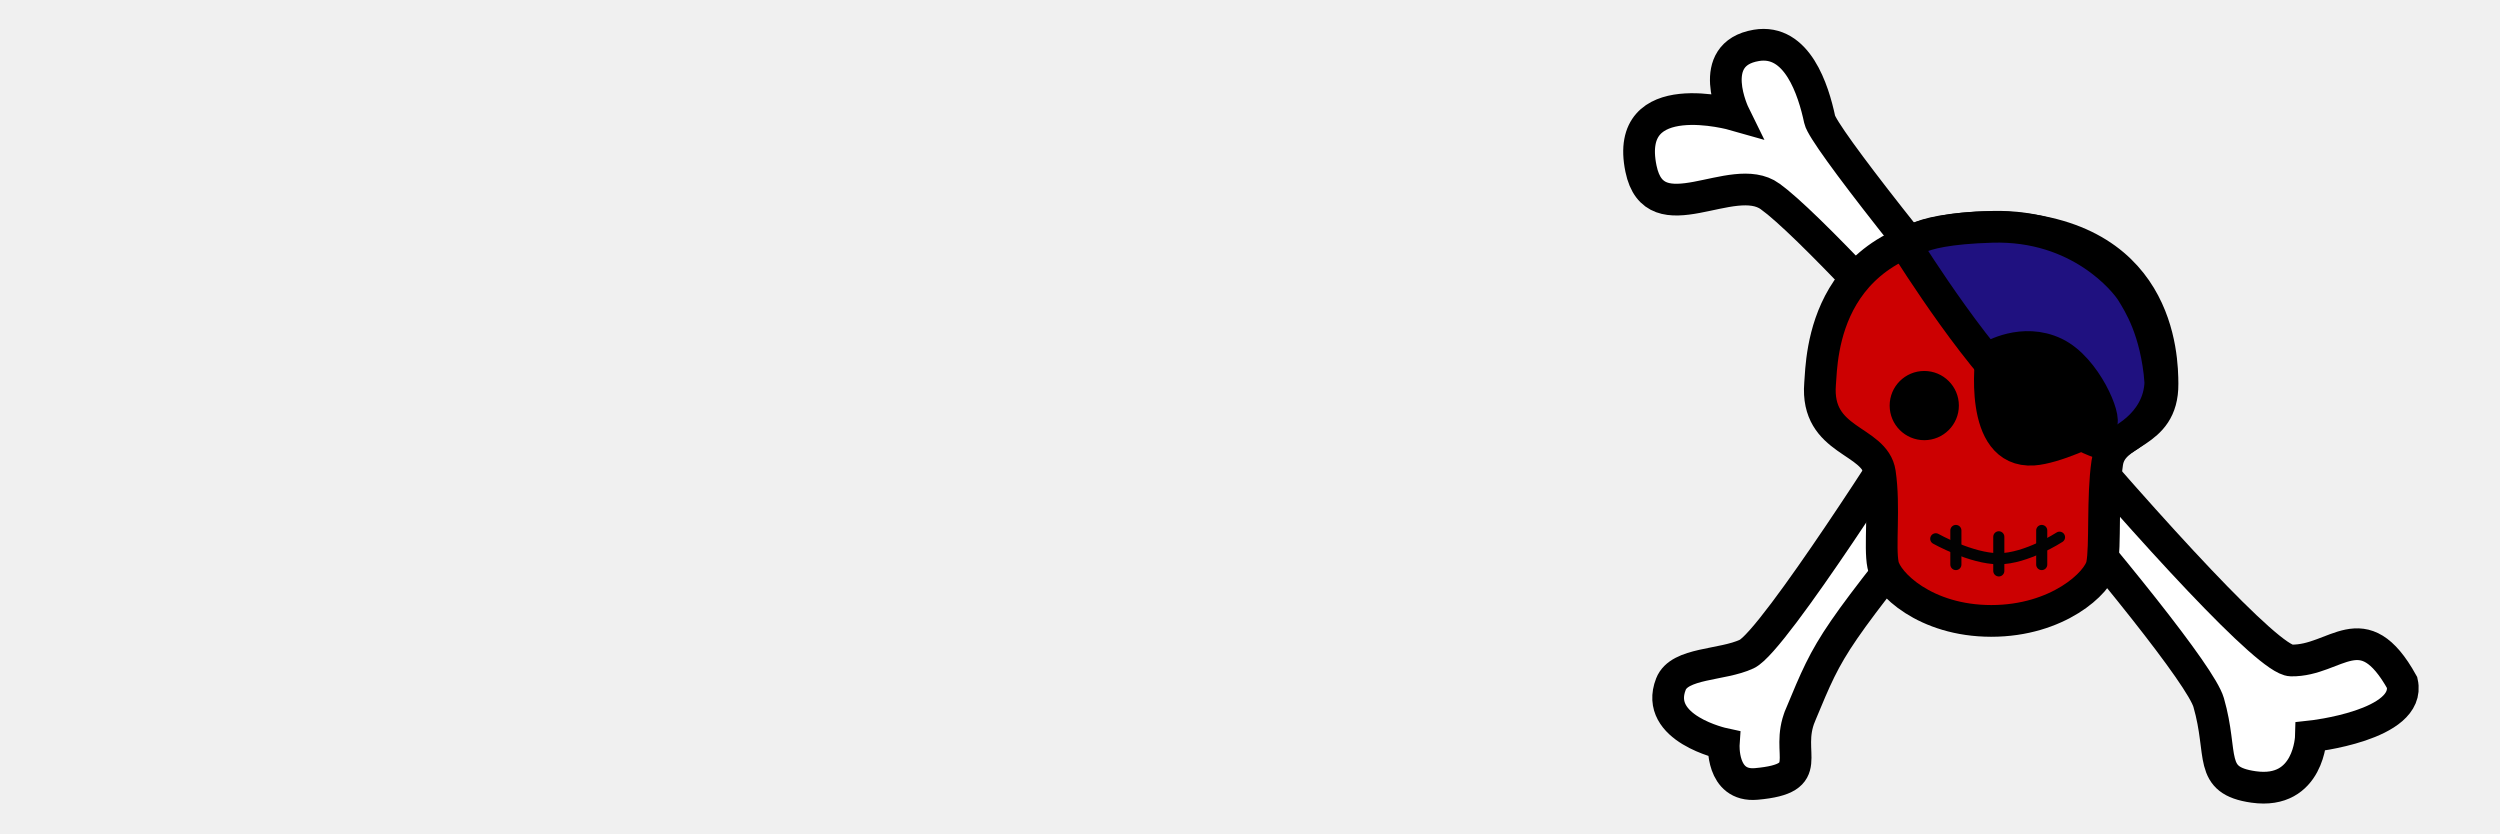
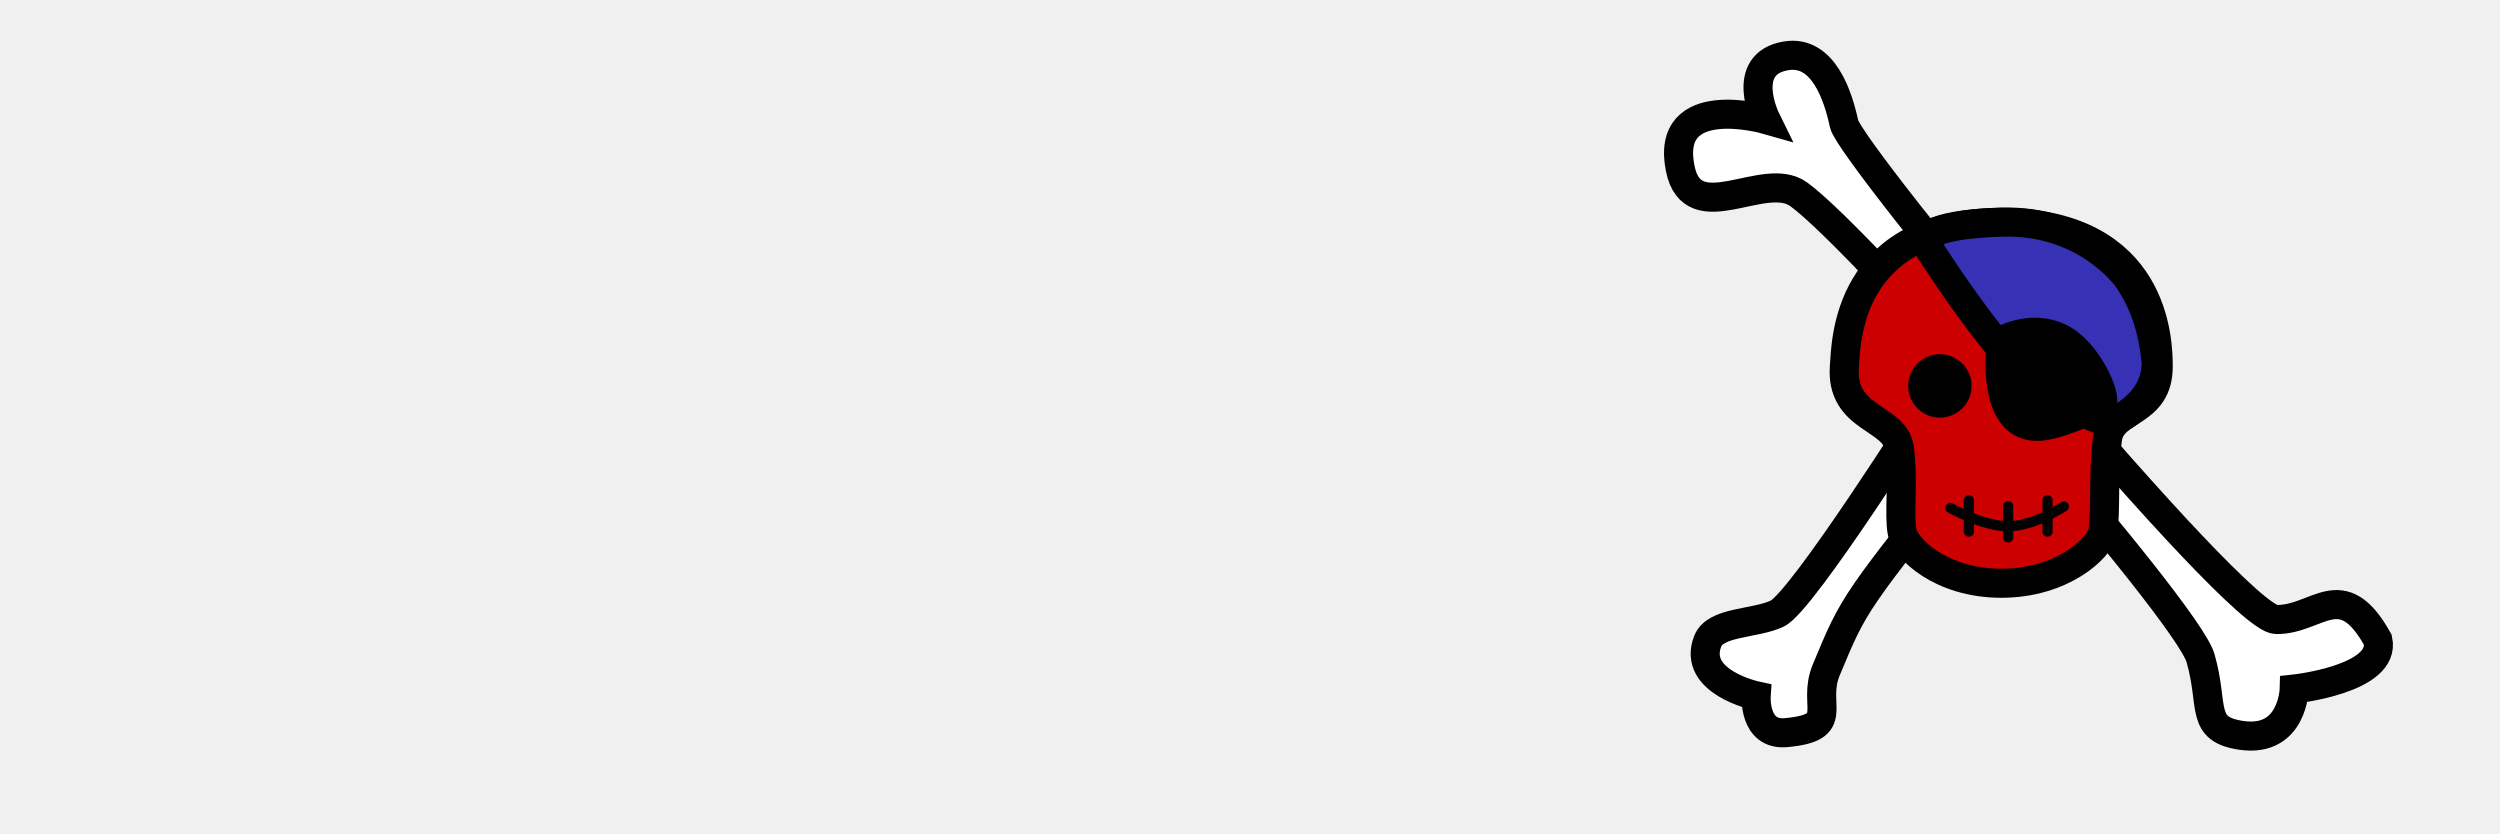
<svg xmlns="http://www.w3.org/2000/svg" width="750" height="250" id="svg3160" version="1.1">
  <defs id="defs3162" />
  <g id="layer1" transform="translate(0,-802.3622)">
-     <g id="g4060" transform="translate(36,0)">
-       <path id="path3107" d="m 495.06,861.298 c 21.321,15.381 126.972,135.994 131.537,151.814 4.565,15.819 -0.412,23.371 13.502,25.338 16.737,2.366 17.178,-15.178 17.178,-15.178 0,0 30.235,-3.256 27.38,-16.104 -11.896,-21.414 -19.811,-6.43 -33.31,-6.662 -13.499,-0.232 -139.368,-152.533 -141.44,-162.267 -1.878,-8.823 -6.717,-24.324 -19.014,-22.261 -15.547,2.609 -6.572,20.833 -6.572,20.833 0,0 -33.31,-9.517 -28.032,16.146 4.12,20.034 27.453,0.177 38.77,8.34 z" style="fill:#ffffff;stroke:#000000;stroke-width:9.517" />
-       <path id="path3109" d="m 504.083,1016.994 c 9.282,-22.28 8.674,-21.441 51.29,-74.606 l -17.971,-12.838 c 0,0 -41.152,65.152 -49.357,69.013 -7.437,3.501 -20.208,2.519 -22.766,9.037 -5.246,13.372 15.854,17.896 15.854,17.896 0,0 -0.892,13.006 9.771,12.048 18.563,-1.669 8.289,-8.812 13.179,-20.549 z" style="fill:#ffffff;stroke:#000000;stroke-width:9.517" />
-       <path id="path3111" d="m 575.5,900.251 c 9.298,6.29 32.468,13.283 32.468,13.283" style="fill:none;stroke:#231f20;stroke-width:2.379" />
-       <path id="path3113" d="M 541.45,869.832" style="fill:none;stroke:#231f20;stroke-width:2.379" />
-       <path id="path3115" d="M 537.275,937.489" style="fill:#ff0019;stroke:#000000;stroke-width:9.517" />
-       <path id="path3117" d="m 561.388,988.636 c 19.896,-0.012 32.092,-11.402 33.197,-16.803 1.104,-5.402 0.079,-20.38 1.584,-30.585 1.505,-10.204 16.7,-7.784 16.585,-23.761 -0.055,-7.661 -0.512,-46.747 -51.546,-47.026 h 0.362 c -51.033,0.279 -50.933,39.389 -51.546,47.026 -1.416,17.64 16.442,16.53 17.947,26.734 1.505,10.205 -0.165,22.21 0.941,27.612 1.104,5.401 12.582,16.791 32.477,16.803 l 0,0 z" style="fill:#cc0001;stroke:#000000;stroke-width:9.517" />
-       <circle d="m 391.631,362.338 c 0,10.946 -8.873,19.819 -19.819,19.819 -10.946,0 -19.819,-8.873 -19.819,-19.819 0,-10.946 8.873,-19.819 19.819,-19.819 10.946,0 19.819,8.873 19.819,19.819 z" id="circle3119" r="19.819" cy="362.338" cx="371.812" transform="matrix(0.4758573,0,0,0.4758573,364.3503,751.6133)" style="stroke:#000000;stroke-width:4" />
-       <path style="fill:#1f1180;stroke:#000000;stroke-width:9.517" id="path3121" d="m 612.116,916.865 c -0.355,13.369 -13.762,18.617 -13.762,18.617 -2.206,1.879 -13.825,-4.147 -24.616,-11.447 -13.723,-9.284 -37.472,-47.223 -37.472,-47.223 0,0 -0.863,-5.633 25.356,-6.4 26.218,-0.766 39.937,16.297 41.959,19.632 2.023,3.335 7.252,11.273 8.534,26.821 z" />
-       <path id="path3123" d="m 561.388,909.339 c 0,0 -4.031,29.016 12.599,27.91 6.236,-0.415 18.074,-5.769 20.288,-7.629 1.804,-1.515 -4.482,-16.832 -13.751,-21.315 -9.696,-4.688 -19.136,1.035 -19.136,1.034" style="stroke:#000000;stroke-width:9.517" />
-       <g id="g3125" transform="matrix(0.4758573,0,0,0.4758573,364.3503,751.6133)">
+     <flowRoot xml:space="preserve" id="flowRoot3266-5" style="font-size:40px;font-style:normal;font-variant:normal;font-weight:normal;font-stretch:normal;line-height:125%;letter-spacing:0px;word-spacing:0px;fill:#000000;fill-opacity:1;stroke:none;font-family:Nimbus Roman No9 L;-inkscape-font-specification:Nimbus Roman No9 L" transform="matrix(3.544038,0,0,3.544227,2313.061,3362.58)">
+       <flowRegion id="flowRegion3268-0">
+         <rect id="rect3270-6" width="208.577" height="66.32" x="-634.286" y="-712.857" style="font-style:normal;font-variant:normal;font-weight:normal;font-stretch:normal;font-family:Nimbus Roman No9 L;-inkscape-font-specification:Nimbus Roman No9 L" />
+       </flowRegion>
+       <flowPara id="flowPara3272-6" style="font-style:italic;font-variant:normal;font-weight:bold;font-stretch:normal;font-family:Ubuntu;-inkscape-font-specification:Ubuntu Bold Italic">Pyret</flowPara>
+     </flowRoot>
+     <g id="g3914" transform="matrix(0.4360698,0,0,0.4360698,266.5448,458.7365)">
+       <path id="path3107" d="m 626.202,921.664 c 44.806,32.322 266.828,285.788 276.421,319.032 9.593,33.242 -0.866,49.114 28.375,53.248 35.173,4.973 36.099,-31.896 36.099,-31.896 0,0 63.539,-6.842 57.539,-33.842 -25,-45 -41.632,-13.512 -70,-14 -28.368,-0.488 -292.877,-320.543 -297.232,-341 -3.947,-18.542 -14.115,-51.116 -39.957,-46.78 -32.672,5.482 -13.811,43.78 -13.811,43.78 0,0 -70,-20 -58.908,33.931 8.658,42.101 57.692,0.371 81.474,17.527 z" style="fill:#ffffff;stroke:#000000;stroke-width:20" />
+       <path id="path3109" d="m 645.164,1248.854 c 19.505,-46.82 18.228,-45.057 107.784,-156.783 l -37.765,-26.979 c 0,0 -86.479,136.914 -103.722,145.029 -15.629,7.357 -42.466,5.293 -47.843,18.99 -11.025,28.1 33.316,37.609 33.316,37.609 0,0 -1.874,27.332 20.534,25.318 39.009,-3.508 17.42,-18.518 27.696,-43.184 z" style="fill:#ffffff;stroke:#000000;stroke-width:20" />
+       <path id="path3111" d="m 795.244,1003.522 c 19.539,13.218 68.23,27.914 68.23,27.914" style="fill:none;stroke:#231f20;stroke-width:5" />
+       <path id="path3113" d="M 723.689,939.598" style="fill:none;stroke:#231f20;stroke-width:5" />
+       <path id="path3115" d="M 714.915,1081.776" style="fill:#ff0019;stroke:#000000;stroke-width:20" />
+       <path id="path3117" d="m 765.588,1189.261 c 41.811,-0.025 67.441,-23.96 69.762,-35.31 2.321,-11.352 0.165,-42.827 3.328,-64.273 3.163,-21.443 35.095,-16.357 34.852,-49.933 -0.116,-16.1 -1.076,-98.237 -108.322,-98.823 h 0.76 c -107.245,0.586 -107.034,82.775 -108.322,98.823 -2.976,37.07 34.553,34.737 37.715,56.181 3.163,21.446 -0.346,46.674 1.977,58.025 2.319,11.35 26.44,35.285 68.25,35.31 l 0,0 z" style="fill:#cc0001;stroke:#000000;stroke-width:20" />
+       <circle id="circle3119" r="19.819" cy="362.338" cx="371.812" transform="translate(351.5186,691.1642)" style="stroke:#000000;stroke-width:4" d="m 391.631,362.338 c 0,10.946 -8.873,19.819 -19.819,19.819 -10.946,0 -19.819,-8.873 -19.819,-19.819 0,-10.946 8.873,-19.819 19.819,-19.819 10.946,0 19.819,8.873 19.819,19.819 z" />
+       <path style="fill:#3731b6;fill-opacity:1;stroke:#000000;stroke-width:20" id="path3121" d="m 872.191,1038.435 c -0.746,28.094 -28.92,39.122 -28.92,39.122 -4.635,3.95 -29.053,-8.715 -51.73,-24.055 -28.839,-19.509 -78.746,-99.237 -78.746,-99.237 0,0 -1.813,-11.839 53.285,-13.449 55.096,-1.61 83.926,34.249 88.176,41.256 4.252,7.008 15.24,23.689 17.934,56.363 z" />
+       <path id="path3123" d="m 765.588,1022.619 c 0,0 -8.471,60.977 26.477,58.651 13.105,-0.872 37.981,-12.124 42.635,-16.032 3.791,-3.183 -9.418,-35.373 -28.898,-44.792 -20.376,-9.852 -40.214,2.174 -40.214,2.173" style="stroke:#000000;stroke-width:20" />
+       <g id="g3125" transform="translate(351.5186,691.1642)">
        <path id="path3127" d="m 379.054,446.319 c 0,0 22.375,12.583 39.75,12.583 17.45,0 38.275,-13.583 38.275,-13.583" style="fill:none;stroke:#020202;stroke-width:7;stroke-linecap:round" />
        <line id="line3129" y2="462.569" x2="391.742" y1="441.069" x1="391.742" style="fill:none;stroke:#020202;stroke-width:7;stroke-linecap:round" />
        <line id="line3131" y2="466.569" x2="418.804" y1="445.069" x1="418.804" style="fill:none;stroke:#020202;stroke-width:7;stroke-linecap:round" />
        <line id="line3133" y2="462.569" x2="445.865" y1="441.069" x1="445.865" style="fill:none;stroke:#020202;stroke-width:7;stroke-linecap:round" />
      </g>
    </g>
-     <flowRoot xml:space="preserve" id="flowRoot3266-5" style="font-size:40px;font-style:normal;font-variant:normal;font-weight:normal;font-stretch:normal;line-height:125%;letter-spacing:0px;word-spacing:0px;fill:#000000;fill-opacity:1;stroke:none;font-family:Nimbus Roman No9 L;-inkscape-font-specification:Nimbus Roman No9 L" transform="matrix(3.544038,0,0,3.544227,2315.061,3348.58)">
-       <flowRegion id="flowRegion3268-0">
-         <rect id="rect3270-6" width="208.577" height="66.32" x="-634.286" y="-712.857" style="font-style:normal;font-variant:normal;font-weight:normal;font-stretch:normal;font-family:Nimbus Roman No9 L;-inkscape-font-specification:Nimbus Roman No9 L" />
-       </flowRegion>
-       <flowPara id="flowPara3272-6" style="font-style:italic;font-variant:normal;font-weight:bold;font-stretch:normal;font-family:Ubuntu;-inkscape-font-specification:Ubuntu Bold Italic">pyret</flowPara>
-     </flowRoot>
  </g>
</svg>
